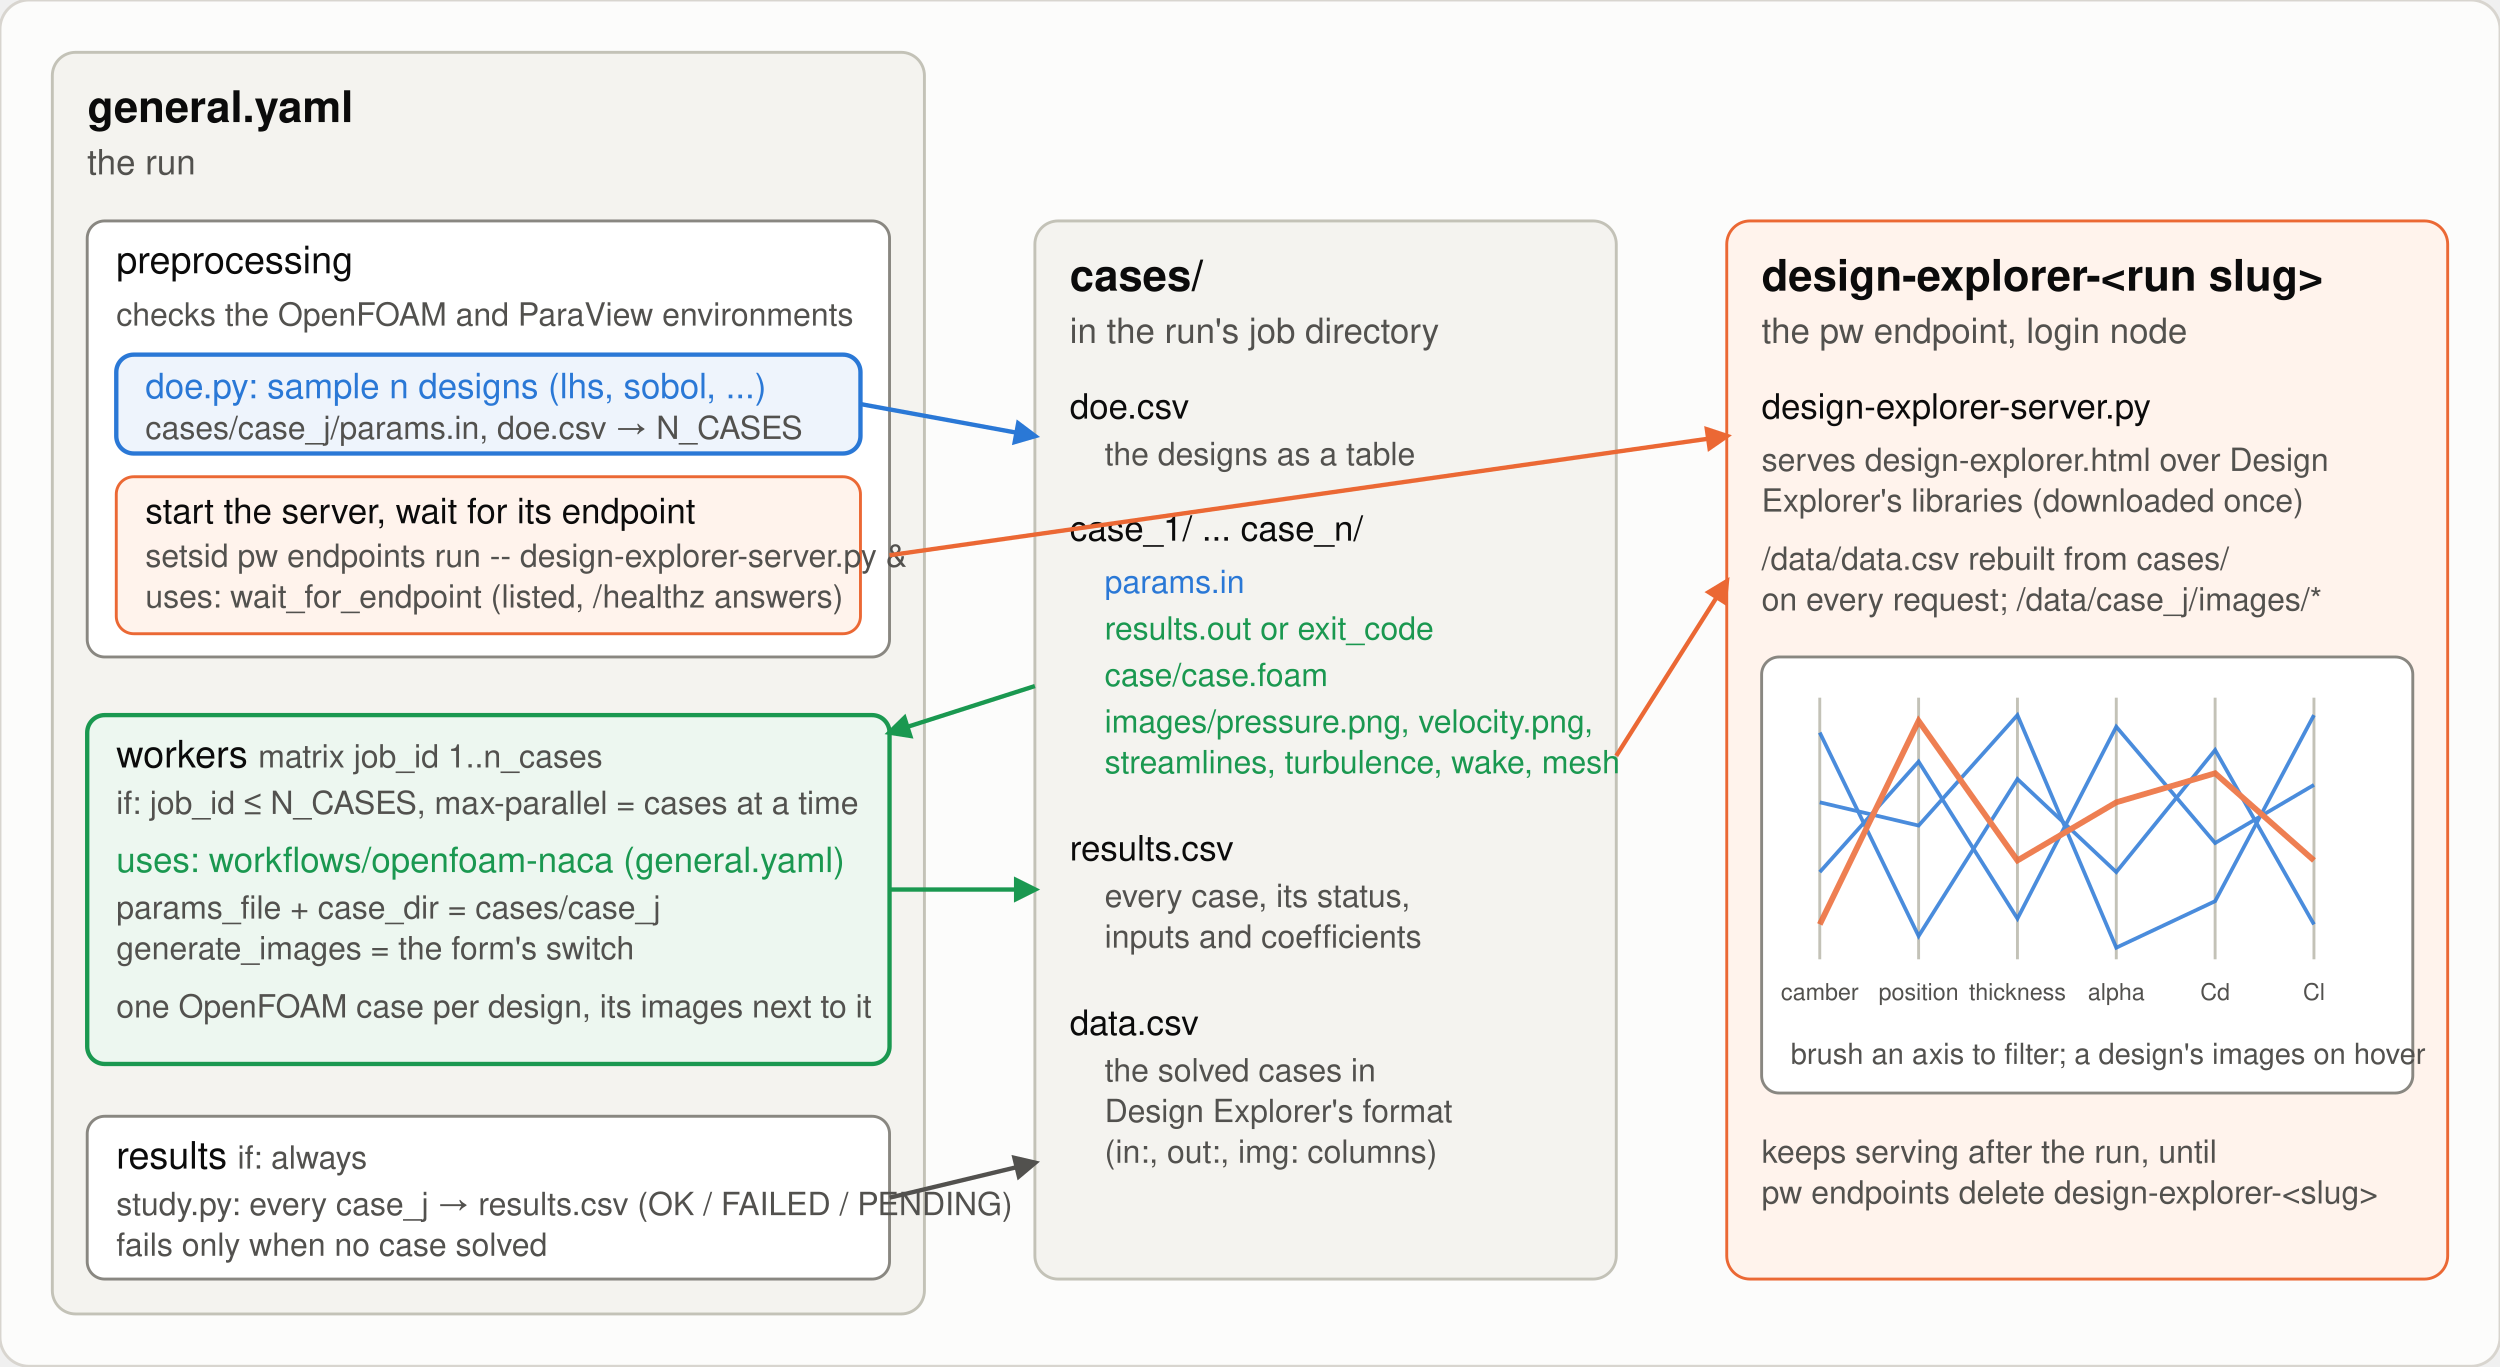
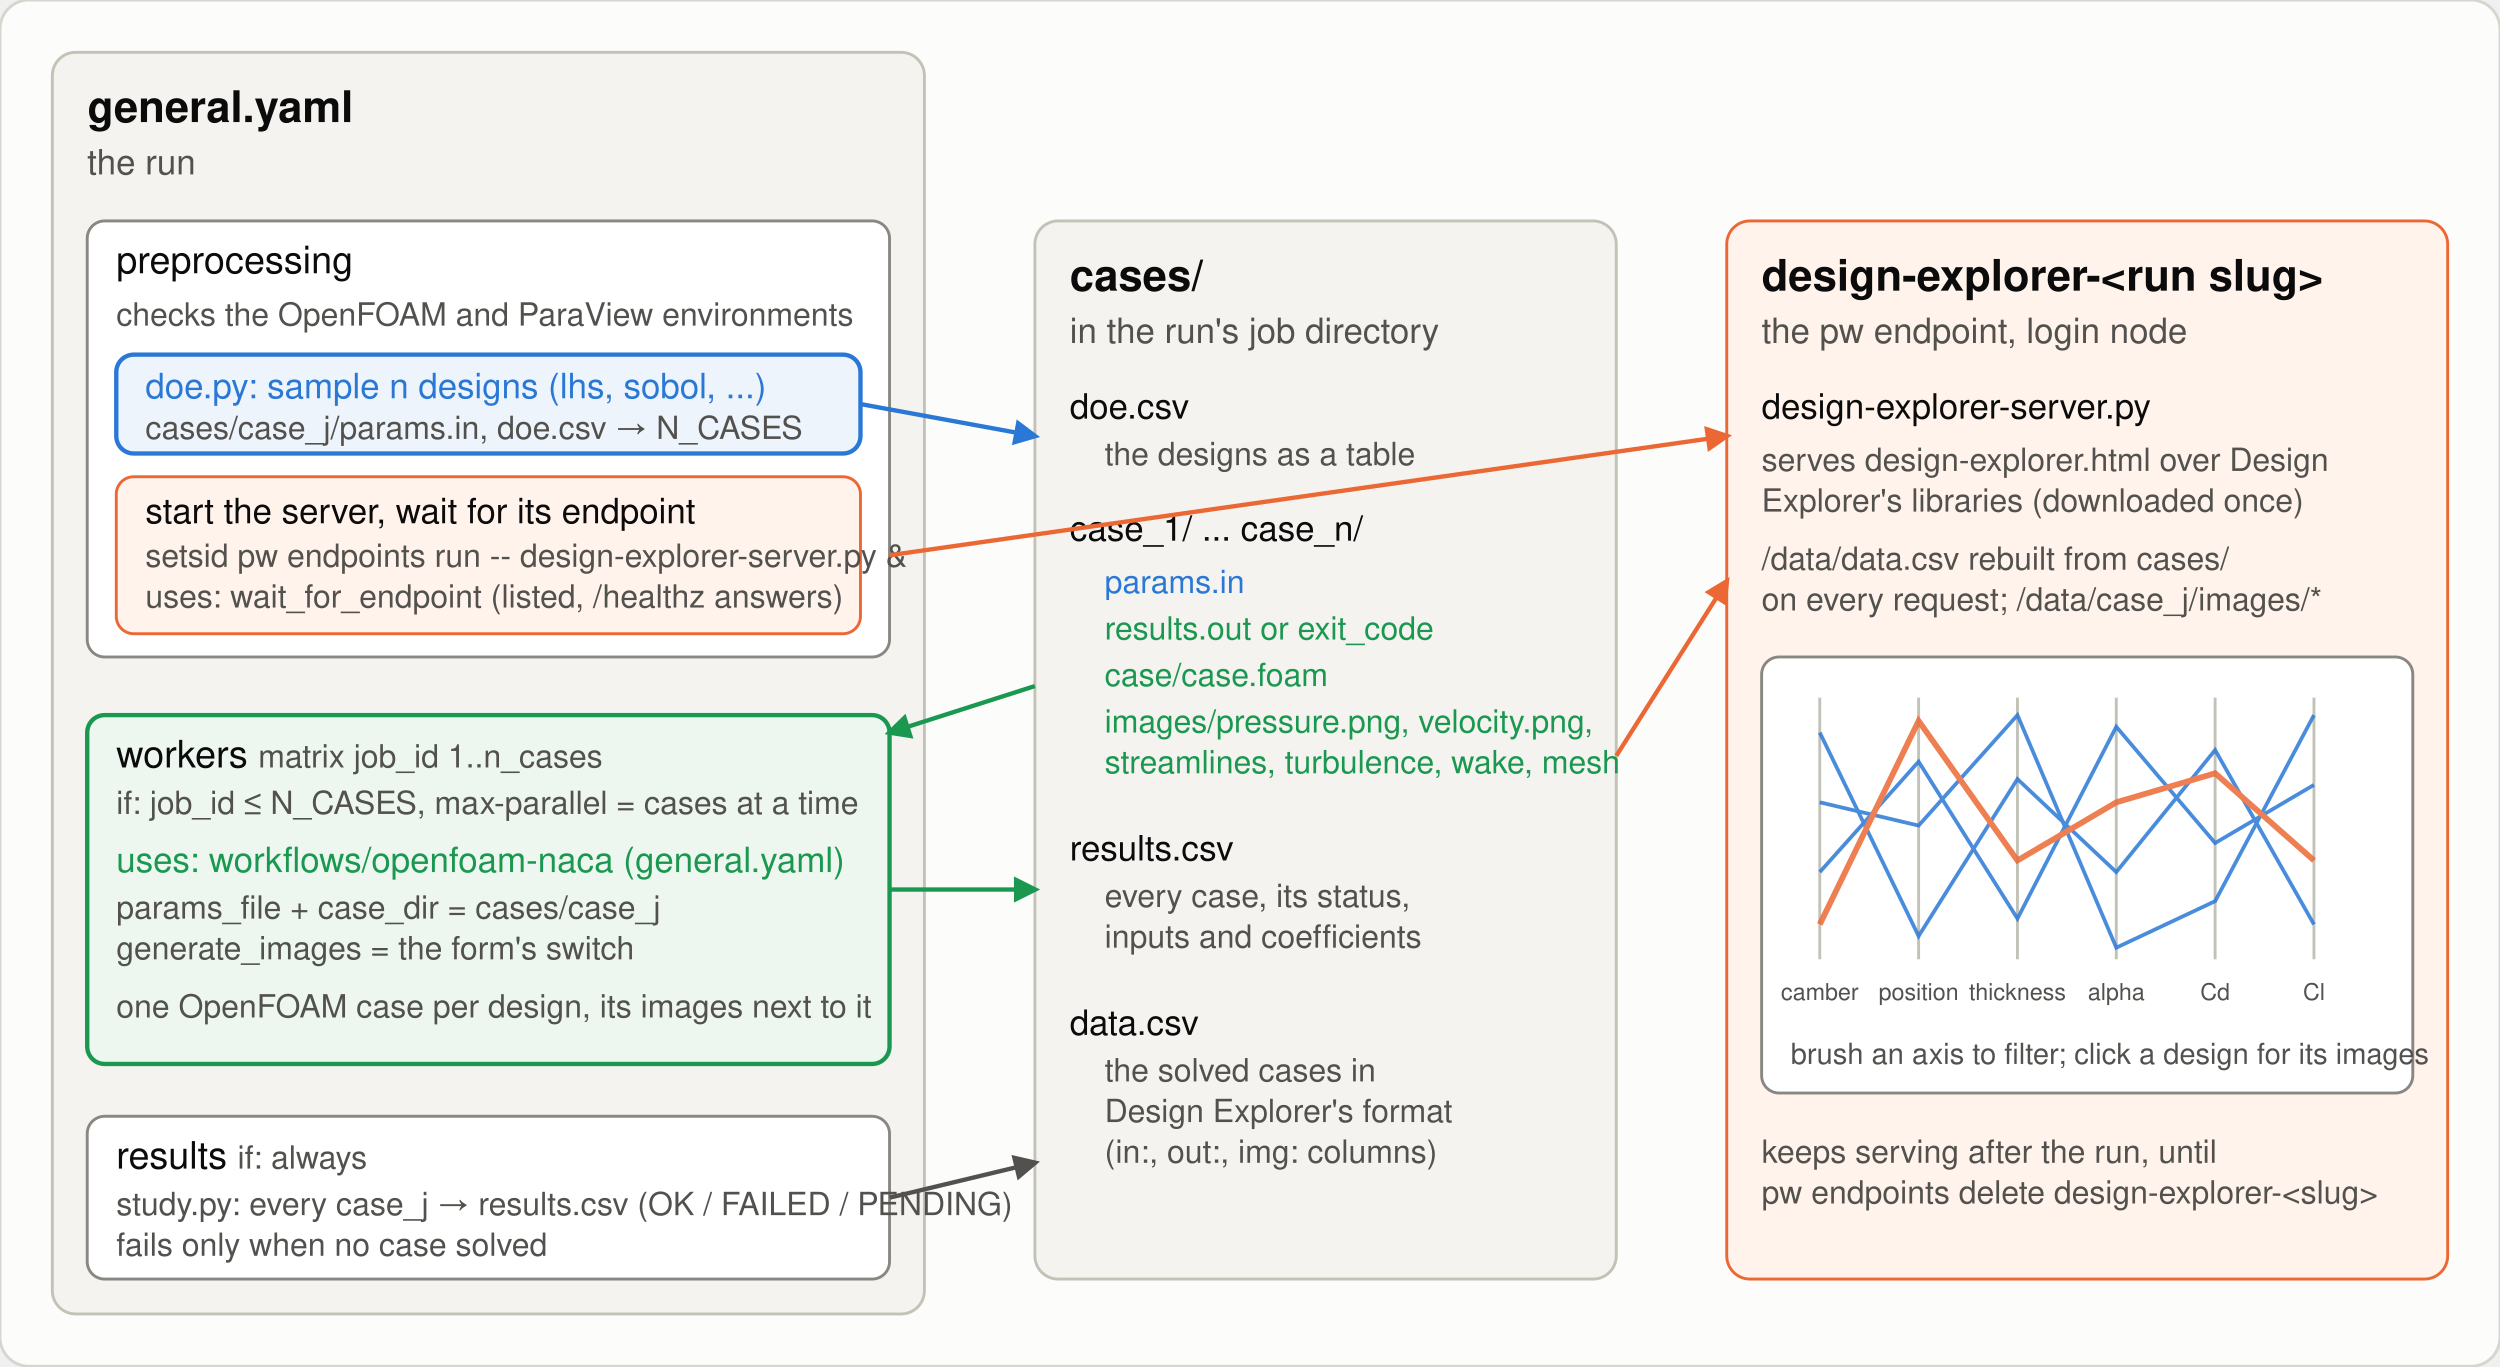
<svg xmlns="http://www.w3.org/2000/svg" width="860" height="470" viewBox="0 0 860 470" font-family="Helvetica, Arial, sans-serif">
  <defs>
    <marker id="aB" viewBox="0 0 10 10" refX="8" refY="5" markerWidth="6" markerHeight="6" orient="auto-start-reverse">
      <path d="M 0 0 L 10 5 L 0 10 z" fill="#2a78d6" />
    </marker>
    <marker id="aG" viewBox="0 0 10 10" refX="8" refY="5" markerWidth="6" markerHeight="6" orient="auto-start-reverse">
      <path d="M 0 0 L 10 5 L 0 10 z" fill="#1a9850" />
    </marker>
    <marker id="aK" viewBox="0 0 10 10" refX="8" refY="5" markerWidth="6" markerHeight="6" orient="auto-start-reverse">
      <path d="M 0 0 L 10 5 L 0 10 z" fill="#52514e" />
    </marker>
    <marker id="aO" viewBox="0 0 10 10" refX="8" refY="5" markerWidth="6" markerHeight="6" orient="auto-start-reverse">
      <path d="M 0 0 L 10 5 L 0 10 z" fill="#eb6834" />
    </marker>
  </defs>
  <rect width="860" height="470" rx="10" fill="#fcfcfb" stroke="#d8d5cf" />
  <rect x="18" y="18" width="300" height="434" rx="8" fill="#f4f3ef" stroke="#c3c2b7" />
  <text x="30" y="42" font-size="15" font-weight="bold" fill="#0b0b0b">general.yaml</text>
  <text x="30" y="60" font-size="12" fill="#52514e">the run</text>
  <rect x="30" y="76" width="276" height="150" rx="6" fill="#ffffff" stroke="#898781" />
  <text x="40" y="94" font-size="13" fill="#0b0b0b">preprocessing</text>
  <text x="40" y="112" font-size="11" fill="#52514e">checks the OpenFOAM and ParaView environments</text>
  <rect x="40" y="122" width="256" height="34" rx="6" fill="#eef4fc" stroke="#2a78d6" stroke-width="1.5" />
  <text x="50" y="137" font-size="12" fill="#2a78d6">doe.py: sample n designs (lhs, sobol, ...)</text>
  <text x="50" y="151" font-size="11" fill="#52514e">cases/case_j/params.in, doe.csv → N_CASES</text>
  <rect x="40" y="164" width="256" height="54" rx="6" fill="#fff3ec" stroke="#eb6834" />
  <text x="50" y="180" font-size="12" fill="#0b0b0b">start the server, wait for its endpoint</text>
  <text x="50" y="195" font-size="11" fill="#52514e">setsid pw endpoints run -- design-explorer-server.py &amp;</text>
  <text x="50" y="209" font-size="11" fill="#52514e">uses: wait_for_endpoint (listed, /healthz answers)</text>
  <rect x="30" y="246" width="276" height="120" rx="6" fill="#edf7f0" stroke="#1a9850" stroke-width="1.5" />
  <text x="40" y="264" font-size="13" fill="#0b0b0b">workers  <tspan font-size="11" fill="#52514e">matrix job_id 1..n_cases</tspan>
  </text>
  <text x="40" y="280" font-size="11" fill="#52514e">if: job_id ≤ N_CASES, max-parallel = cases at a time</text>
  <text x="40" y="300" font-size="12" fill="#1a9850">uses: workflows/openfoam-naca  (general.yaml)</text>
  <text x="40" y="316" font-size="11" fill="#52514e">params_file + case_dir = cases/case_j</text>
  <text x="40" y="330" font-size="11" fill="#52514e">generate_images = the form's switch</text>
  <text x="40" y="350" font-size="11" fill="#52514e">one OpenFOAM case per design, its images next to it</text>
  <rect x="30" y="384" width="276" height="56" rx="6" fill="#ffffff" stroke="#898781" />
  <text x="40" y="402" font-size="13" fill="#0b0b0b">results  <tspan font-size="11" fill="#52514e">if: always</tspan>
  </text>
  <text x="40" y="418" font-size="11" fill="#52514e">study.py: every case_j → results.csv (OK / FAILED / PENDING)</text>
  <text x="40" y="432" font-size="11" fill="#52514e">fails only when no case solved</text>
  <rect x="356" y="76" width="200" height="364" rx="8" fill="#f4f3ef" stroke="#c3c2b7" />
  <text x="368" y="100" font-size="15" font-weight="bold" fill="#0b0b0b">cases/</text>
  <text x="368" y="118" font-size="12" fill="#52514e">in the run's job directory</text>
  <text x="368" y="144" font-size="12" fill="#0b0b0b">doe.csv</text>
  <text x="380" y="160" font-size="11" fill="#52514e">the designs as a table</text>
  <text x="368" y="186" font-size="12" fill="#0b0b0b">case_1/ ... case_n/</text>
  <text x="380" y="204" font-size="11" fill="#2a78d6">params.in</text>
  <text x="380" y="220" font-size="11" fill="#1a9850">results.out  or  exit_code</text>
  <text x="380" y="236" font-size="11" fill="#1a9850">case/case.foam</text>
  <text x="380" y="252" font-size="11" fill="#1a9850">images/pressure.png, velocity.png,</text>
  <text x="380" y="266" font-size="11" fill="#1a9850">streamlines, turbulence, wake, mesh</text>
  <text x="368" y="296" font-size="12" fill="#0b0b0b">results.csv</text>
  <text x="380" y="312" font-size="11" fill="#52514e">every case, its status,</text>
  <text x="380" y="326" font-size="11" fill="#52514e">inputs and coefficients</text>
  <text x="368" y="356" font-size="12" fill="#0b0b0b">data.csv</text>
  <text x="380" y="372" font-size="11" fill="#52514e">the solved cases in</text>
  <text x="380" y="386" font-size="11" fill="#52514e">Design Explorer's format</text>
  <text x="380" y="400" font-size="11" fill="#52514e">(in:, out:, img: columns)</text>
  <rect x="594" y="76" width="248" height="364" rx="8" fill="#fff3ec" stroke="#eb6834" />
  <text x="606" y="100" font-size="15" font-weight="bold" fill="#0b0b0b">design-explorer-&lt;run slug&gt;</text>
  <text x="606" y="118" font-size="12" fill="#52514e">the pw endpoint, login node</text>
  <text x="606" y="144" font-size="12" fill="#0b0b0b">design-explorer-server.py</text>
  <text x="606" y="162" font-size="11" fill="#52514e">serves design-explorer.html over Design</text>
  <text x="606" y="176" font-size="11" fill="#52514e">Explorer's libraries (downloaded once)</text>
  <text x="606" y="196" font-size="11" fill="#52514e">/data/data.csv rebuilt from cases/</text>
  <text x="606" y="210" font-size="11" fill="#52514e">on every request; /data/case_j/images/*</text>
  <rect x="606" y="226" width="224" height="150" rx="6" fill="#ffffff" stroke="#898781" />
  <g stroke="#c3c2b7" stroke-width="1">
    <line x1="626" y1="240" x2="626" y2="330" />
    <line x1="660" y1="240" x2="660" y2="330" />
    <line x1="694" y1="240" x2="694" y2="330" />
    <line x1="728" y1="240" x2="728" y2="330" />
    <line x1="762" y1="240" x2="762" y2="330" />
    <line x1="796" y1="240" x2="796" y2="330" />
  </g>
  <g fill="none" stroke-width="1.3" opacity="0.85">
    <polyline points="626,300 660,262 694,316 728,250 762,290 796,270" stroke="#2a78d6" />
    <polyline points="626,252 660,322 694,268 728,300 762,258 796,318" stroke="#2a78d6" />
    <polyline points="626,276 660,284 694,246 728,326 762,310 796,246" stroke="#2a78d6" />
    <polyline points="626,318 660,248 694,296 728,276 762,266 796,296" stroke="#eb6834" stroke-width="2" />
  </g>
  <g font-size="8" fill="#52514e" text-anchor="middle">
    <text x="626" y="344">camber</text>
    <text x="660" y="344">position</text>
    <text x="694" y="344">thickness</text>
    <text x="728" y="344">alpha</text>
    <text x="762" y="344">Cd</text>
    <text x="796" y="344">Cl</text>
  </g>
-   <text x="616" y="366" font-size="10" fill="#52514e">brush an axis to filter; a design's images on hover</text>
+   <text x="616" y="366" font-size="10" fill="#52514e">brush an axis to filter; click a design for its images</text>
  <text x="606" y="400" font-size="11" fill="#52514e">keeps serving after the run, until</text>
  <text x="606" y="414" font-size="11" fill="#52514e">pw endpoints delete design-explorer-&lt;slug&gt;</text>
  <line x1="296" y1="139" x2="356" y2="150" stroke="#2a78d6" stroke-width="1.5" marker-end="url(#aB)" />
  <line x1="306" y1="306" x2="356" y2="306" stroke="#1a9850" stroke-width="1.5" marker-end="url(#aG)" />
  <line x1="356" y1="236" x2="306" y2="252" stroke="#1a9850" stroke-width="1.5" marker-end="url(#aG)" />
  <line x1="306" y1="412" x2="356" y2="400" stroke="#52514e" stroke-width="1.5" marker-end="url(#aK)" />
  <line x1="306" y1="191" x2="594" y2="150" stroke="#eb6834" stroke-width="1.5" marker-end="url(#aO)" />
  <line x1="556" y1="260" x2="594" y2="200" stroke="#eb6834" stroke-width="1.5" marker-end="url(#aO)" />
</svg>
